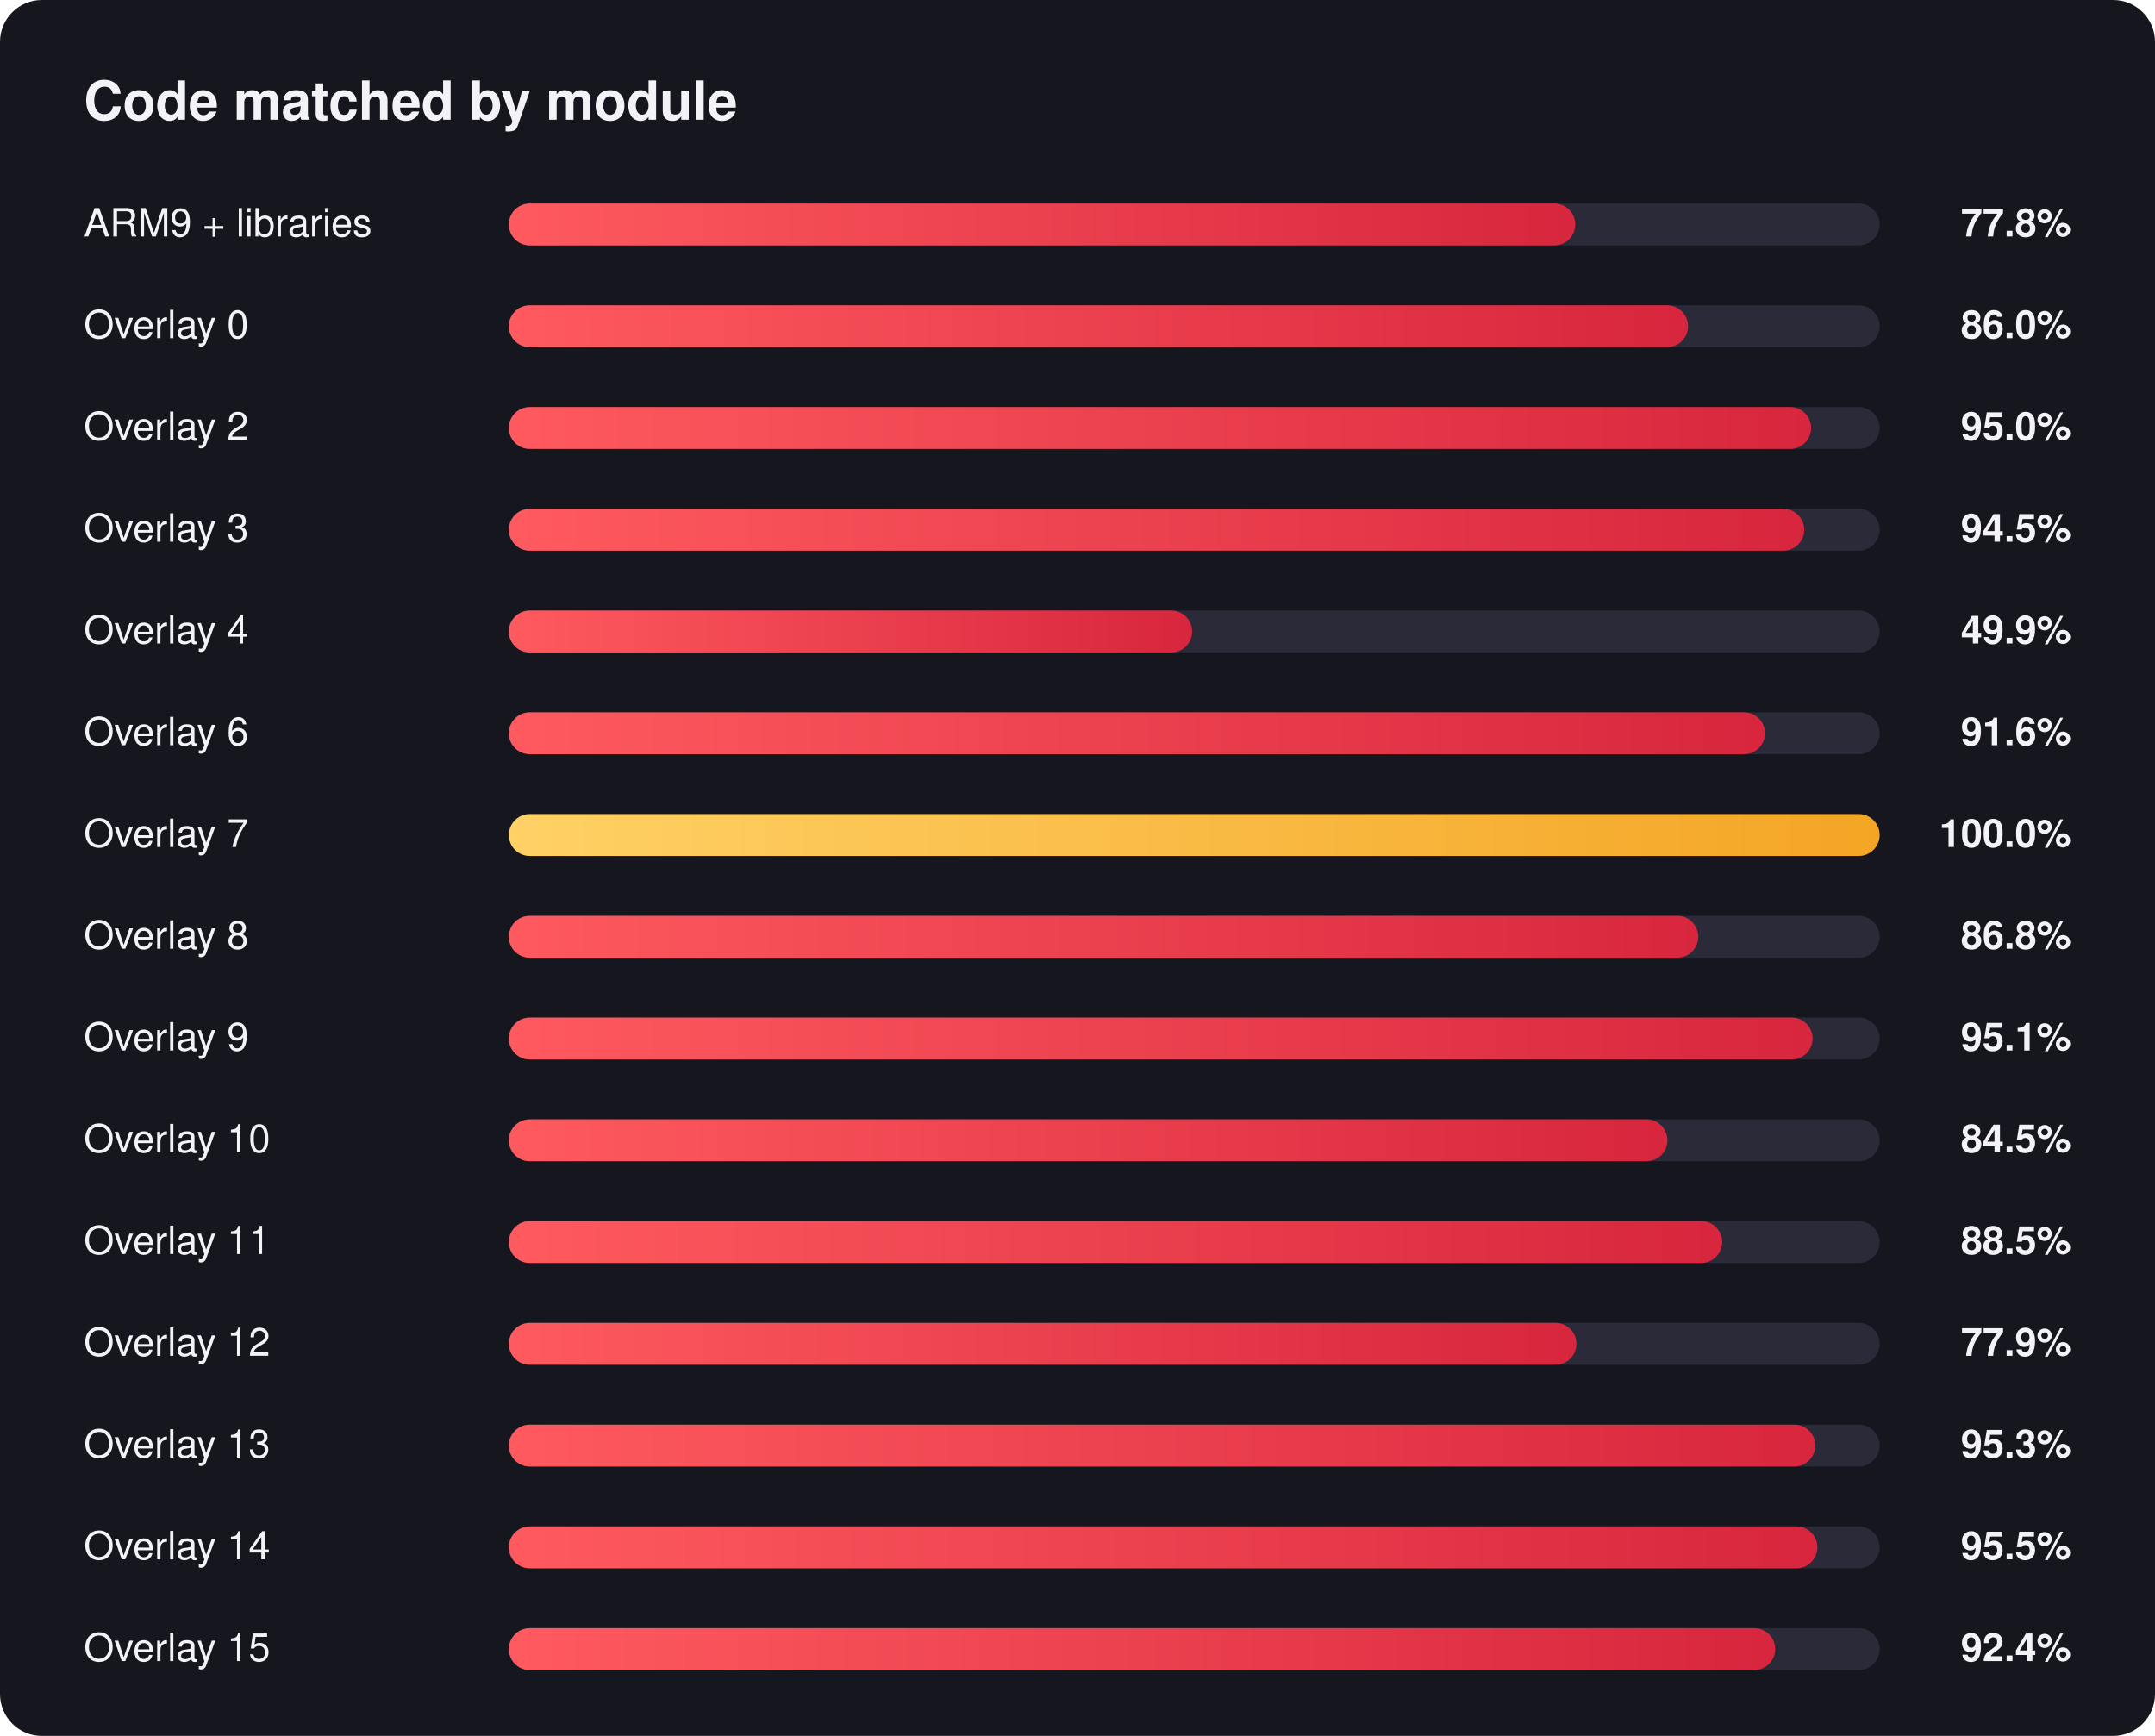
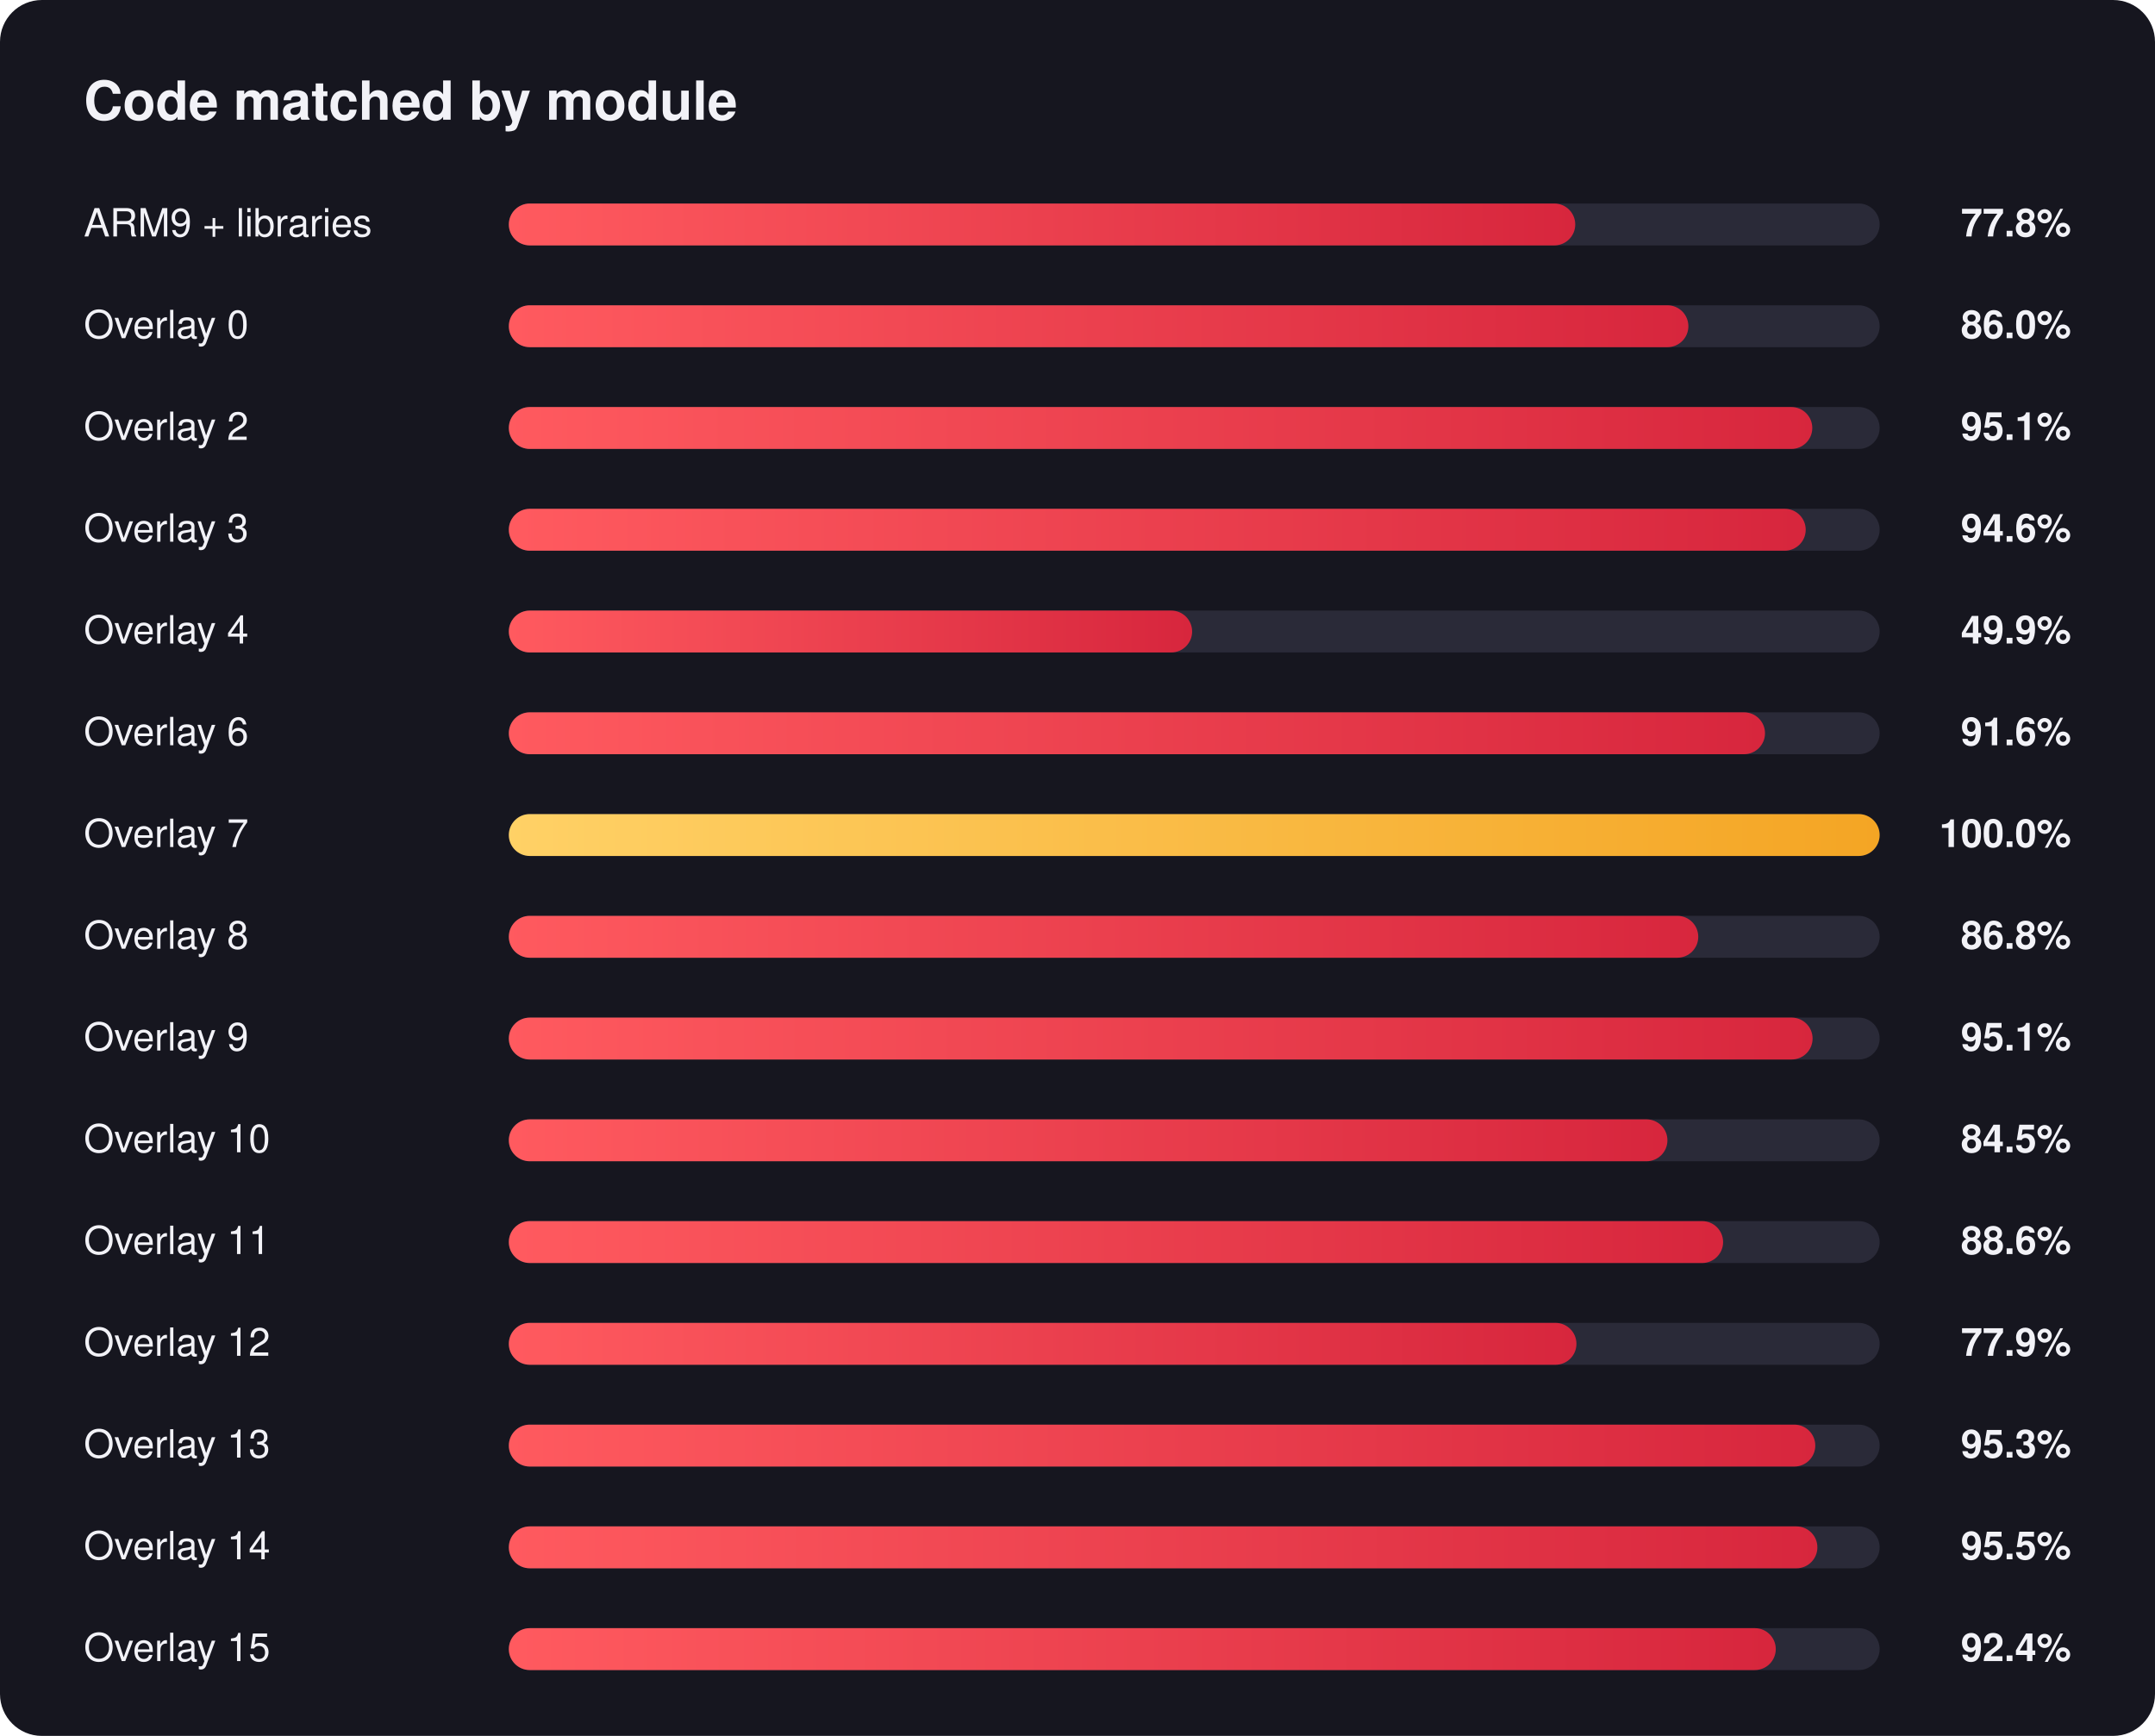
<svg xmlns="http://www.w3.org/2000/svg" width="720" height="580" viewBox="0 0 720 580" font-family="Segoe UI, Helvetica, Arial, sans-serif">
  <defs>
    <linearGradient id="red" x1="0" x2="1" y1="0" y2="0">
      <stop offset="0" stop-color="#ff5a5f" />
      <stop offset="1" stop-color="#d7263d" />
    </linearGradient>
    <linearGradient id="gold" x1="0" x2="1" y1="0" y2="0">
      <stop offset="0" stop-color="#ffd166" />
      <stop offset="1" stop-color="#f4a524" />
    </linearGradient>
  </defs>
  <rect width="720" height="580" rx="14" fill="#16161f" />
  <text x="28" y="40" fill="#f2f2f7" font-size="18" font-weight="700">Code matched by module</text>
  <text x="28" y="79" fill="#f2f2f7" font-size="13">ARM9 + libraries</text>
  <text x="692" y="79" fill="#f2f2f7" font-size="13" font-weight="600" text-anchor="end">77.8%</text>
  <rect x="170" y="68" width="458" height="14" rx="7.0" fill="#2a2a38" />
  <rect x="170" y="68" width="356.3" height="14" rx="7.0" fill="url(#red)" />
  <text x="28" y="113" fill="#f2f2f7" font-size="13">Overlay 0</text>
  <text x="692" y="113" fill="#f2f2f7" font-size="13" font-weight="600" text-anchor="end">86.0%</text>
  <rect x="170" y="102" width="458" height="14" rx="7.0" fill="#2a2a38" />
-   <rect x="170" y="102" width="394.0" height="14" rx="7.0" fill="url(#red)" />
+   <rect x="170" y="102" width="394.1" height="14" rx="7.0" fill="url(#red)" />
  <text x="28" y="147" fill="#f2f2f7" font-size="13">Overlay 2</text>
-   <text x="692" y="147" fill="#f2f2f7" font-size="13" font-weight="600" text-anchor="end">95.0%</text>
+   <text x="692" y="147" fill="#f2f2f7" font-size="13" font-weight="600" text-anchor="end">95.1%</text>
  <rect x="170" y="136" width="458" height="14" rx="7.0" fill="#2a2a38" />
-   <rect x="170" y="136" width="435.1" height="14" rx="7.0" fill="url(#red)" />
+   <rect x="170" y="136" width="435.5" height="14" rx="7.0" fill="url(#red)" />
  <text x="28" y="181" fill="#f2f2f7" font-size="13">Overlay 3</text>
-   <text x="692" y="181" fill="#f2f2f7" font-size="13" font-weight="600" text-anchor="end">94.5%</text>
+   <text x="692" y="181" fill="#f2f2f7" font-size="13" font-weight="600" text-anchor="end">94.6%</text>
  <rect x="170" y="170" width="458" height="14" rx="7.0" fill="#2a2a38" />
-   <rect x="170" y="170" width="432.8" height="14" rx="7.0" fill="url(#red)" />
+   <rect x="170" y="170" width="433.3" height="14" rx="7.0" fill="url(#red)" />
  <text x="28" y="215" fill="#f2f2f7" font-size="13">Overlay 4</text>
  <text x="692" y="215" fill="#f2f2f7" font-size="13" font-weight="600" text-anchor="end">49.9%</text>
  <rect x="170" y="204" width="458" height="14" rx="7.0" fill="#2a2a38" />
  <rect x="170" y="204" width="228.3" height="14" rx="7.0" fill="url(#red)" />
  <text x="28" y="249" fill="#f2f2f7" font-size="13">Overlay 6</text>
  <text x="692" y="249" fill="#f2f2f7" font-size="13" font-weight="600" text-anchor="end">91.6%</text>
  <rect x="170" y="238" width="458" height="14" rx="7.0" fill="#2a2a38" />
  <rect x="170" y="238" width="419.7" height="14" rx="7.0" fill="url(#red)" />
  <text x="28" y="283" fill="#f2f2f7" font-size="13">Overlay 7</text>
  <text x="692" y="283" fill="#f2f2f7" font-size="13" font-weight="600" text-anchor="end">100.0%</text>
  <rect x="170" y="272" width="458" height="14" rx="7.0" fill="#2a2a38" />
  <rect x="170" y="272" width="458.0" height="14" rx="7.0" fill="url(#gold)" />
  <text x="28" y="317" fill="#f2f2f7" font-size="13">Overlay 8</text>
  <text x="692" y="317" fill="#f2f2f7" font-size="13" font-weight="600" text-anchor="end">86.8%</text>
  <rect x="170" y="306" width="458" height="14" rx="7.0" fill="#2a2a38" />
  <rect x="170" y="306" width="397.4" height="14" rx="7.0" fill="url(#red)" />
  <text x="28" y="351" fill="#f2f2f7" font-size="13">Overlay 9</text>
  <text x="692" y="351" fill="#f2f2f7" font-size="13" font-weight="600" text-anchor="end">95.1%</text>
  <rect x="170" y="340" width="458" height="14" rx="7.0" fill="#2a2a38" />
  <rect x="170" y="340" width="435.6" height="14" rx="7.0" fill="url(#red)" />
  <text x="28" y="385" fill="#f2f2f7" font-size="13">Overlay 10</text>
  <text x="692" y="385" fill="#f2f2f7" font-size="13" font-weight="600" text-anchor="end">84.5%</text>
  <rect x="170" y="374" width="458" height="14" rx="7.0" fill="#2a2a38" />
  <rect x="170" y="374" width="387.1" height="14" rx="7.0" fill="url(#red)" />
  <text x="28" y="419" fill="#f2f2f7" font-size="13">Overlay 11</text>
-   <text x="692" y="419" fill="#f2f2f7" font-size="13" font-weight="600" text-anchor="end">88.5%</text>
+   <text x="692" y="419" fill="#f2f2f7" font-size="13" font-weight="600" text-anchor="end">88.6%</text>
  <rect x="170" y="408" width="458" height="14" rx="7.0" fill="#2a2a38" />
-   <rect x="170" y="408" width="405.4" height="14" rx="7.0" fill="url(#red)" />
+   <rect x="170" y="408" width="405.7" height="14" rx="7.0" fill="url(#red)" />
  <text x="28" y="453" fill="#f2f2f7" font-size="13">Overlay 12</text>
  <text x="692" y="453" fill="#f2f2f7" font-size="13" font-weight="600" text-anchor="end">77.9%</text>
  <rect x="170" y="442" width="458" height="14" rx="7.0" fill="#2a2a38" />
  <rect x="170" y="442" width="356.7" height="14" rx="7.0" fill="url(#red)" />
  <text x="28" y="487" fill="#f2f2f7" font-size="13">Overlay 13</text>
  <text x="692" y="487" fill="#f2f2f7" font-size="13" font-weight="600" text-anchor="end">95.3%</text>
  <rect x="170" y="476" width="458" height="14" rx="7.0" fill="#2a2a38" />
  <rect x="170" y="476" width="436.5" height="14" rx="7.0" fill="url(#red)" />
  <text x="28" y="521" fill="#f2f2f7" font-size="13">Overlay 14</text>
  <text x="692" y="521" fill="#f2f2f7" font-size="13" font-weight="600" text-anchor="end">95.5%</text>
  <rect x="170" y="510" width="458" height="14" rx="7.0" fill="#2a2a38" />
  <rect x="170" y="510" width="437.2" height="14" rx="7.0" fill="url(#red)" />
  <text x="28" y="555" fill="#f2f2f7" font-size="13">Overlay 15</text>
  <text x="692" y="555" fill="#f2f2f7" font-size="13" font-weight="600" text-anchor="end">92.4%</text>
  <rect x="170" y="544" width="458" height="14" rx="7.0" fill="#2a2a38" />
-   <rect x="170" y="544" width="423.1" height="14" rx="7.0" fill="url(#red)" />
+   <rect x="170" y="544" width="423.3" height="14" rx="7.0" fill="url(#red)" />
</svg>
